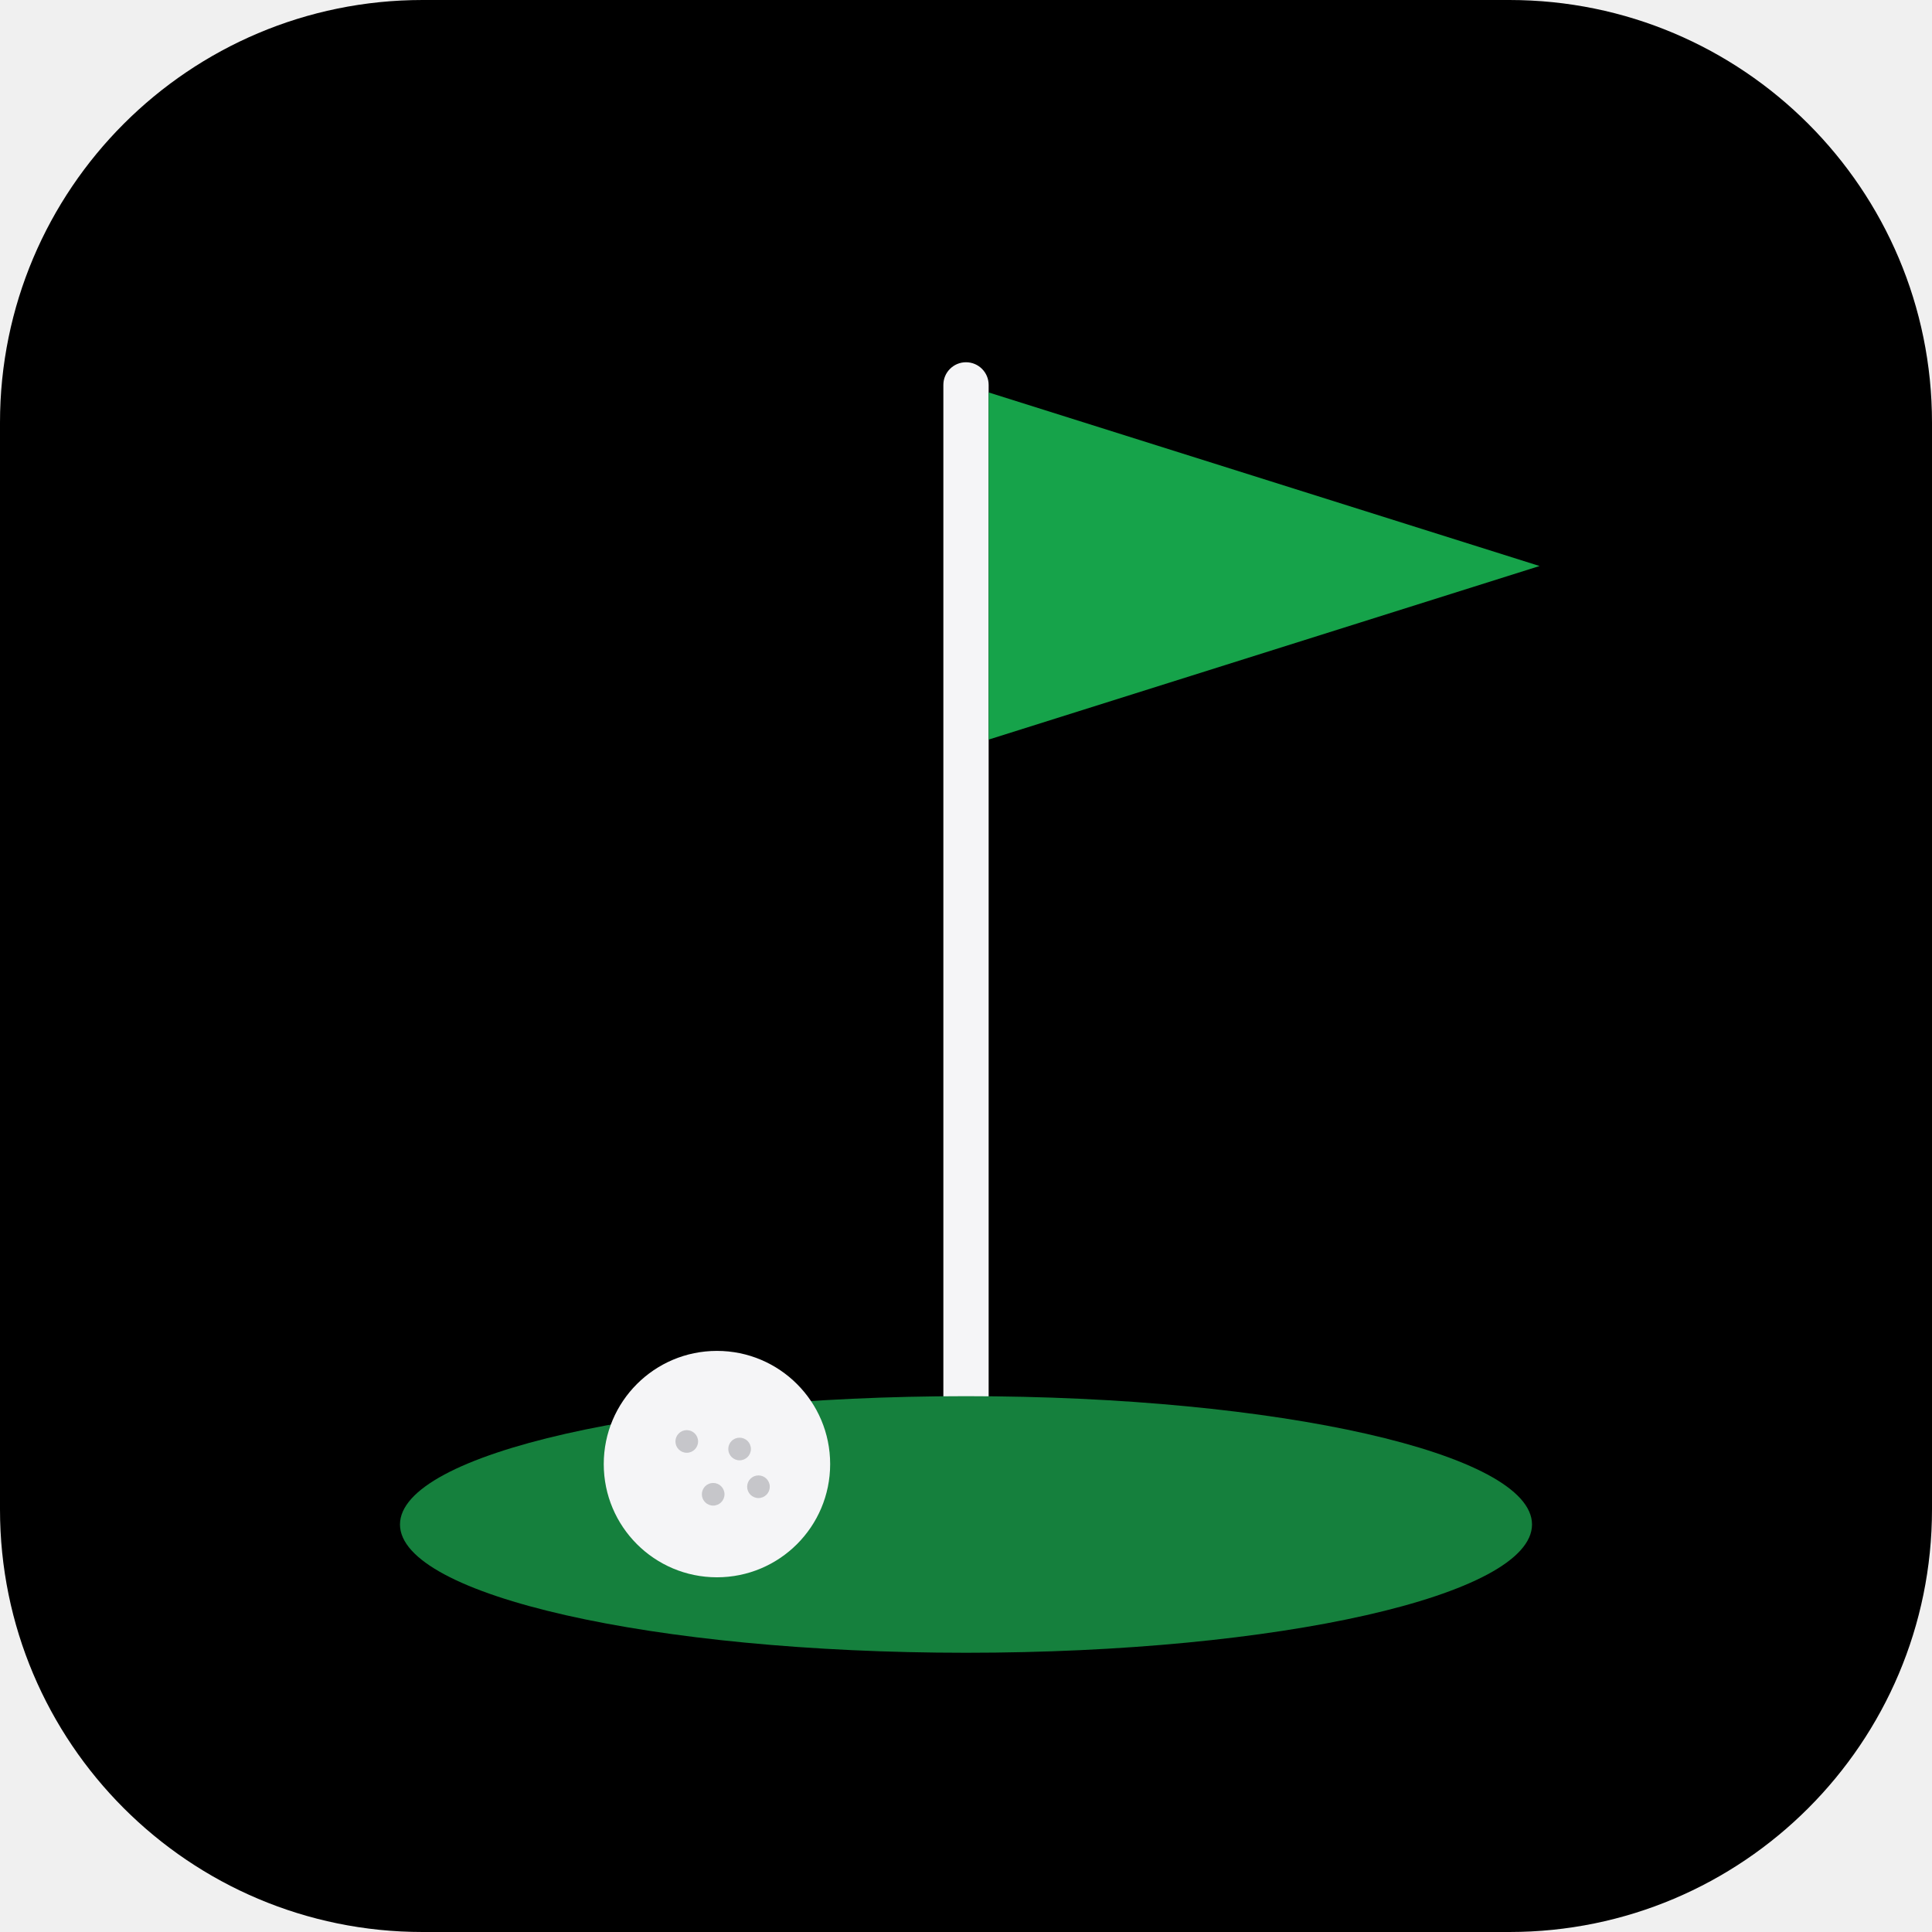
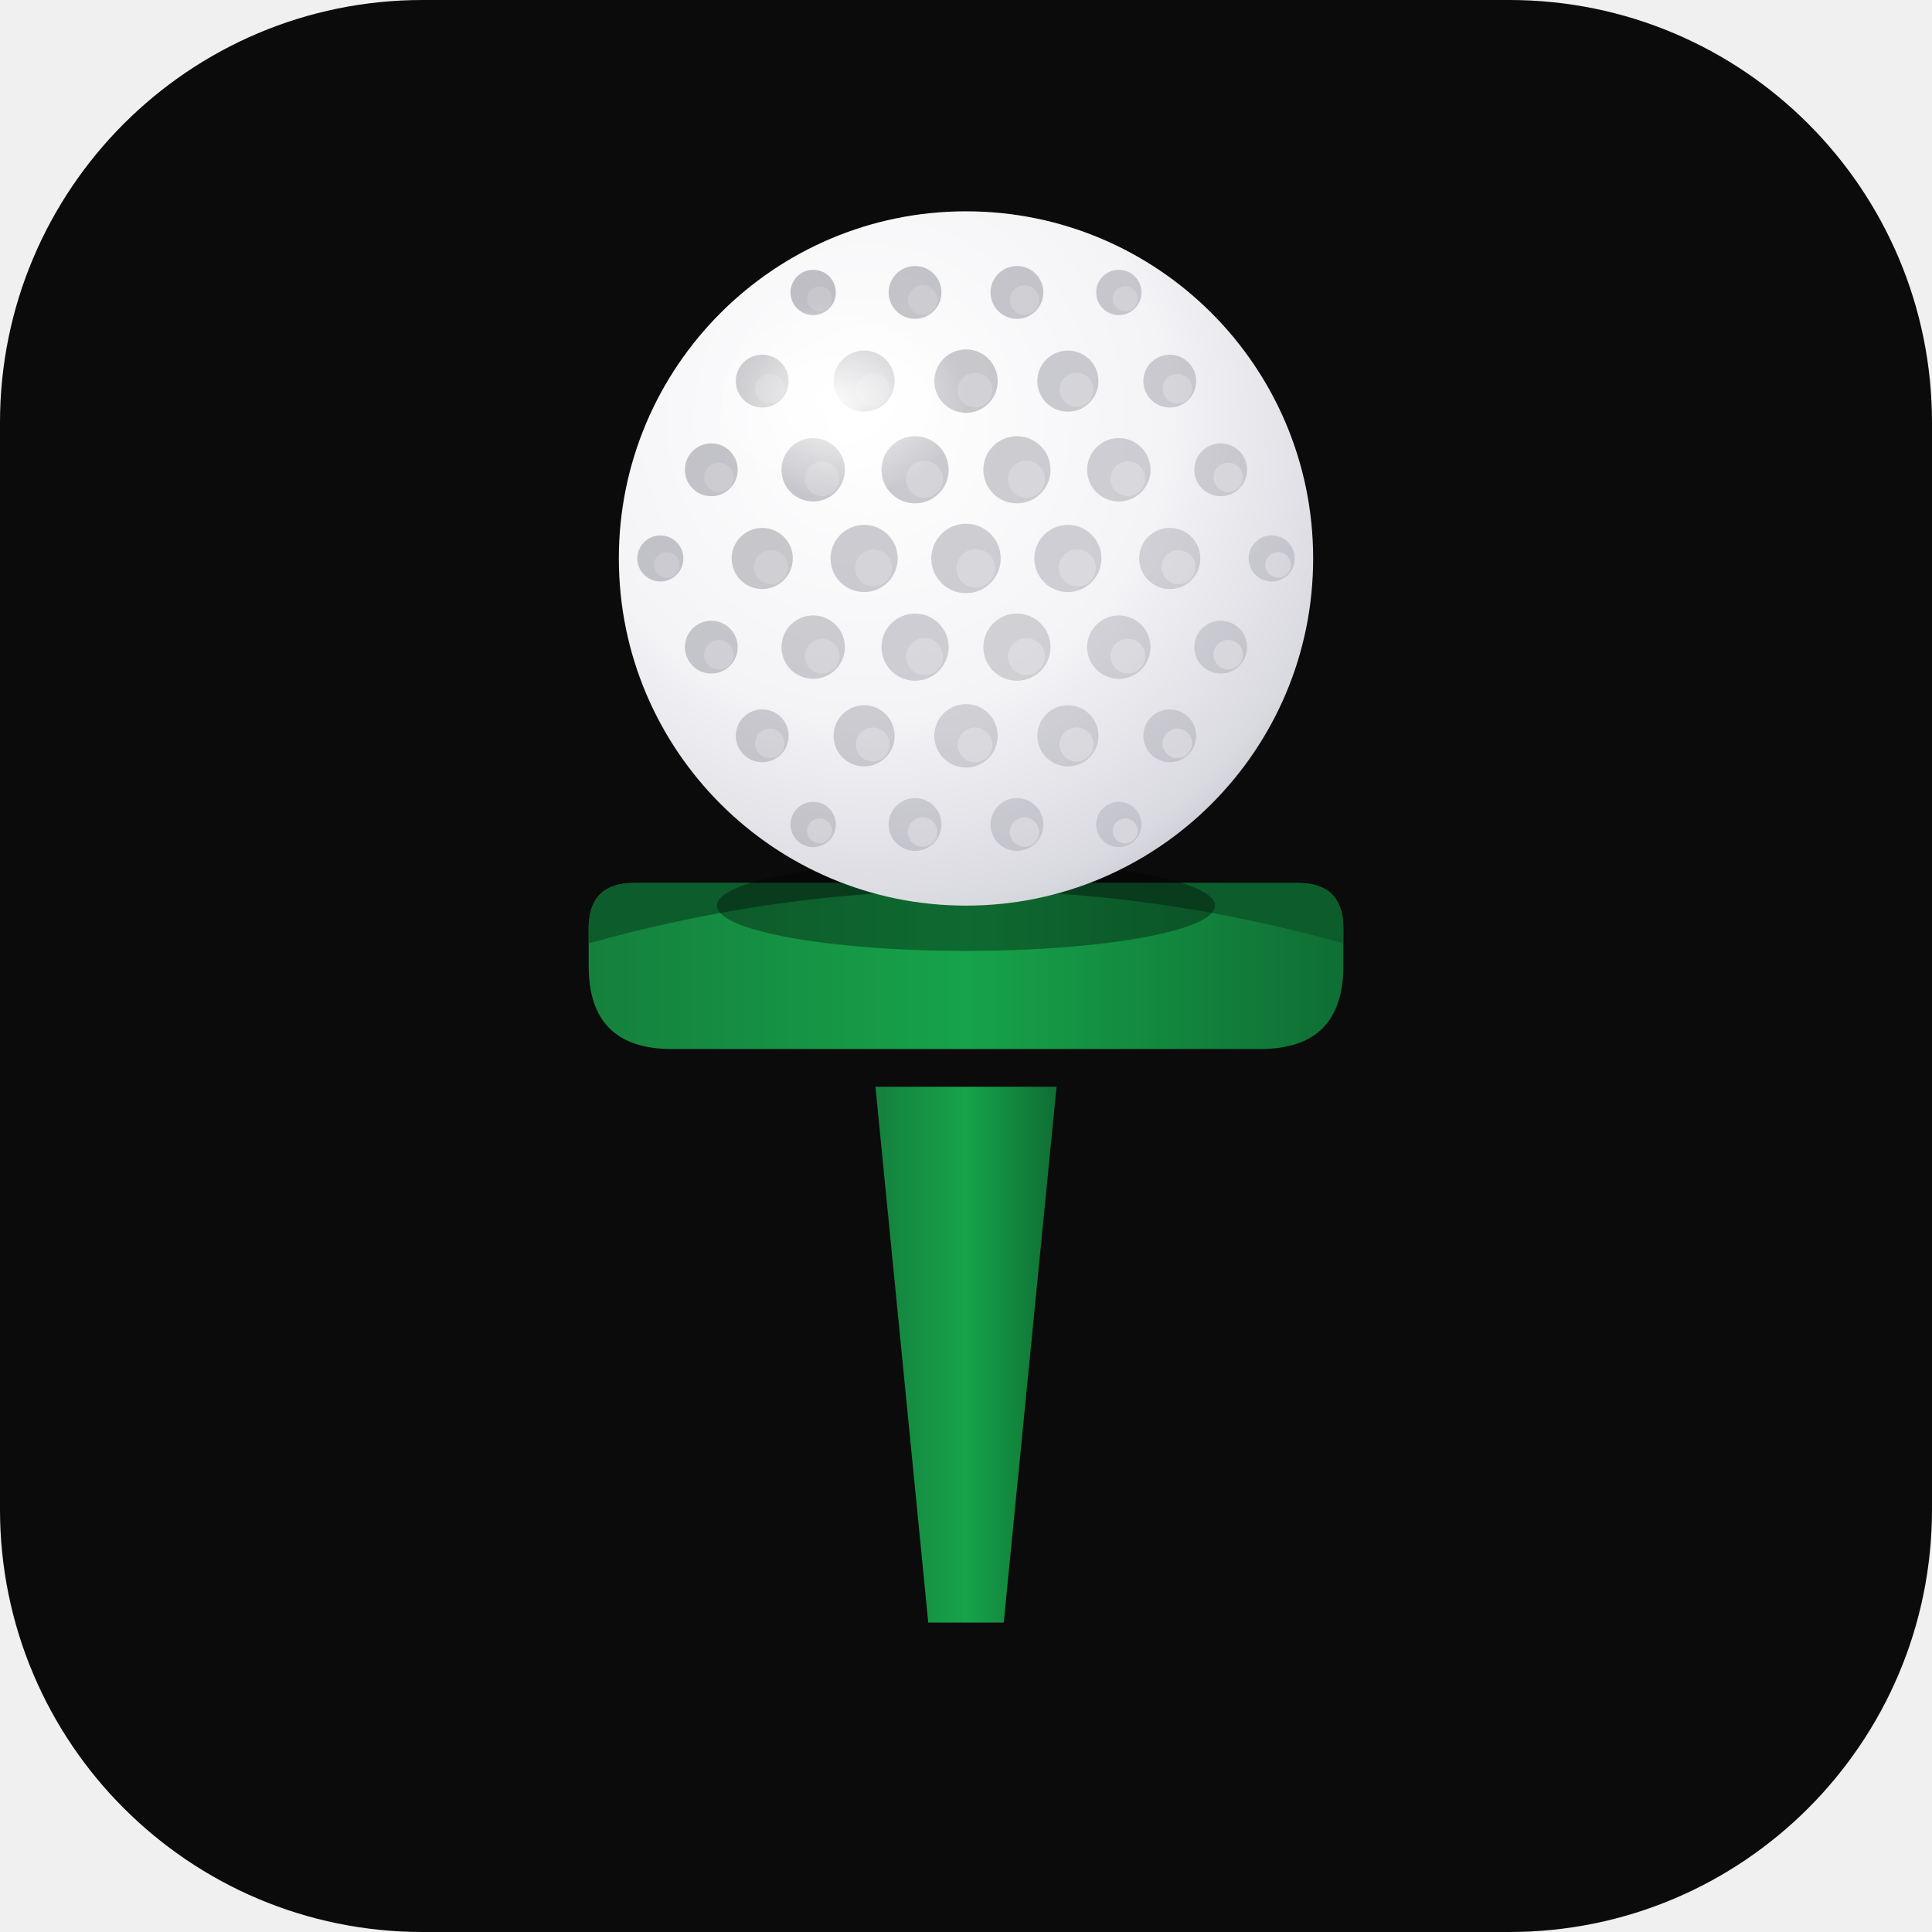
- <svg xmlns="http://www.w3.org/2000/svg" viewBox="0 0 512 512" role="img" aria-label="TOPgolf">
-   <rect width="512" height="512" rx="112" fill="#000000" />
-   <rect x="250" y="96" width="12" height="300" rx="6" fill="#f5f5f7" />
-   <path d="M262 104 L408 150 L262 196 Z" fill="#16a34a" />
-   <ellipse cx="256" cy="404" rx="150" ry="34" fill="#15803d" />
-   <circle cx="190" cy="388" r="30" fill="#f5f5f7" />
-   <circle cx="182" cy="382" r="3" fill="#c6c6ca" />
-   <circle cx="196" cy="384" r="3" fill="#c6c6ca" />
-   <circle cx="189" cy="396" r="3" fill="#c6c6ca" />
-   <circle cx="201" cy="394" r="3" fill="#c6c6ca" />
+ <svg xmlns="http://www.w3.org/2000/svg" viewBox="0 0 512 512" role="img" aria-label="TOPgolfer">
+   <defs>
+     <radialGradient id="ball" cx="0.36" cy="0.30" r="0.95">
+       <stop offset="0" stop-color="#ffffff" />
+       <stop offset="0.45" stop-color="#f4f4f7" />
+       <stop offset="0.75" stop-color="#d9d9e0" />
+       <stop offset="0.92" stop-color="#b3b3bf" />
+       <stop offset="1" stop-color="#9a9aa6" />
+     </radialGradient>
+     <radialGradient id="glow" cx="0.5" cy="0.5" r="0.5">
+       <stop offset="0" stop-color="#ffffff" stop-opacity="0.9" />
+       <stop offset="1" stop-color="#ffffff" stop-opacity="0" />
+     </radialGradient>
+     <linearGradient id="tee" x1="0" y1="0" x2="1" y2="0">
+       <stop offset="0" stop-color="#15803d" />
+       <stop offset="0.5" stop-color="#16a34a" />
+       <stop offset="1" stop-color="#0f6e34" />
+     </linearGradient>
+     <clipPath id="ballclip">
+       <circle cx="256" cy="148" r="92" />
+     </clipPath>
+   </defs>
+   <rect width="512" height="512" rx="112" fill="#0b0b0b" />
+   <path d="M232 288 L280 288 L266 430 L246 430 Z" fill="url(#tee)" />
+   <path d="M156 246 q0 -12 12 -12 h176 q12 0 12 12 v10 q0 22 -22 22 h-156 q-22 0 -22 -22 Z" fill="url(#tee)" />
+   <path d="M168 234 h176 q12 0 12 12 v4 q-50 -14 -100 -14 t-100 14 v-4 q0 -12 12 -12 Z" fill="#0d5c2c" />
+   <ellipse cx="256" cy="240" rx="66" ry="12" fill="#000000" opacity="0.35" />
+   <circle cx="256" cy="148" r="92" fill="url(#ball)" />
+   <g clip-path="url(#ballclip)">
+     <circle cx="215.5" cy="77.5" r="6.0" fill="#6b6b78" opacity="0.42" />
+     <circle cx="217.2" cy="79.2" r="3.3" fill="#ffffff" opacity="0.14" />
+     <circle cx="242.5" cy="77.5" r="7.0" fill="#6b6b78" opacity="0.39" />
+     <circle cx="244.5" cy="79.5" r="3.9" fill="#ffffff" opacity="0.16" />
+     <circle cx="269.5" cy="77.5" r="7.0" fill="#6b6b78" opacity="0.37" />
+     <circle cx="271.5" cy="79.5" r="3.9" fill="#ffffff" opacity="0.18" />
+     <circle cx="296.5" cy="77.5" r="6.0" fill="#6b6b78" opacity="0.34" />
+     <circle cx="298.2" cy="79.2" r="3.3" fill="#ffffff" opacity="0.20" />
+     <circle cx="202.0" cy="101.0" r="7.0" fill="#6b6b78" opacity="0.40" />
+     <circle cx="204.0" cy="103.0" r="3.9" fill="#ffffff" opacity="0.15" />
+     <circle cx="229.0" cy="101.0" r="8.1" fill="#6b6b78" opacity="0.38" />
+     <circle cx="231.3" cy="103.3" r="4.5" fill="#ffffff" opacity="0.17" />
+     <circle cx="256.0" cy="101.0" r="8.4" fill="#6b6b78" opacity="0.36" />
+     <circle cx="258.4" cy="103.4" r="4.6" fill="#ffffff" opacity="0.19" />
+     <circle cx="283.0" cy="101.0" r="8.1" fill="#6b6b78" opacity="0.33" />
+     <circle cx="285.3" cy="103.3" r="4.5" fill="#ffffff" opacity="0.21" />
+     <circle cx="310.0" cy="101.0" r="7.0" fill="#6b6b78" opacity="0.31" />
+     <circle cx="312.0" cy="103.0" r="3.9" fill="#ffffff" opacity="0.23" />
+     <circle cx="188.5" cy="124.5" r="7.0" fill="#6b6b78" opacity="0.39" />
+     <circle cx="190.5" cy="126.5" r="3.9" fill="#ffffff" opacity="0.16" />
+     <circle cx="215.5" cy="124.5" r="8.4" fill="#6b6b78" opacity="0.37" />
+     <circle cx="217.9" cy="126.9" r="4.6" fill="#ffffff" opacity="0.18" />
+     <circle cx="242.5" cy="124.5" r="8.9" fill="#6b6b78" opacity="0.35" />
+     <circle cx="245.0" cy="127.0" r="4.9" fill="#ffffff" opacity="0.20" />
+     <circle cx="269.5" cy="124.5" r="8.9" fill="#6b6b78" opacity="0.32" />
+     <circle cx="272.0" cy="127.0" r="4.9" fill="#ffffff" opacity="0.22" />
+     <circle cx="296.5" cy="124.5" r="8.4" fill="#6b6b78" opacity="0.30" />
+     <circle cx="298.9" cy="126.9" r="4.6" fill="#ffffff" opacity="0.24" />
+     <circle cx="323.5" cy="124.5" r="7.0" fill="#6b6b78" opacity="0.27" />
+     <circle cx="325.5" cy="126.5" r="3.9" fill="#ffffff" opacity="0.26" />
+     <circle cx="175.0" cy="148.0" r="6.1" fill="#6b6b78" opacity="0.38" />
+     <circle cx="176.7" cy="149.7" r="3.4" fill="#ffffff" opacity="0.16" />
+     <circle cx="202.0" cy="148.0" r="8.1" fill="#6b6b78" opacity="0.36" />
+     <circle cx="204.3" cy="150.3" r="4.5" fill="#ffffff" opacity="0.18" />
+     <circle cx="229.0" cy="148.0" r="8.9" fill="#6b6b78" opacity="0.33" />
+     <circle cx="231.5" cy="150.5" r="4.9" fill="#ffffff" opacity="0.20" />
+     <circle cx="256.0" cy="148.0" r="9.2" fill="#6b6b78" opacity="0.31" />
+     <circle cx="258.6" cy="150.6" r="5.1" fill="#ffffff" opacity="0.23" />
+     <circle cx="283.0" cy="148.0" r="8.9" fill="#6b6b78" opacity="0.29" />
+     <circle cx="285.5" cy="150.5" r="4.9" fill="#ffffff" opacity="0.25" />
+     <circle cx="310.0" cy="148.0" r="8.1" fill="#6b6b78" opacity="0.26" />
+     <circle cx="312.3" cy="150.3" r="4.5" fill="#ffffff" opacity="0.27" />
+     <circle cx="337.0" cy="148.0" r="6.1" fill="#6b6b78" opacity="0.24" />
+     <circle cx="338.7" cy="149.7" r="3.4" fill="#ffffff" opacity="0.29" />
+     <circle cx="188.5" cy="171.5" r="7.0" fill="#6b6b78" opacity="0.35" />
+     <circle cx="190.5" cy="173.5" r="3.9" fill="#ffffff" opacity="0.19" />
+     <circle cx="215.5" cy="171.5" r="8.4" fill="#6b6b78" opacity="0.32" />
+     <circle cx="217.9" cy="173.9" r="4.6" fill="#ffffff" opacity="0.21" />
+     <circle cx="242.5" cy="171.5" r="8.9" fill="#6b6b78" opacity="0.30" />
+     <circle cx="245.0" cy="174.0" r="4.9" fill="#ffffff" opacity="0.23" />
+     <circle cx="269.5" cy="171.5" r="8.9" fill="#6b6b78" opacity="0.27" />
+     <circle cx="272.0" cy="174.0" r="4.9" fill="#ffffff" opacity="0.25" />
+     <circle cx="296.5" cy="171.5" r="8.4" fill="#6b6b78" opacity="0.25" />
+     <circle cx="298.9" cy="173.9" r="4.6" fill="#ffffff" opacity="0.27" />
+     <circle cx="323.5" cy="171.5" r="7.0" fill="#6b6b78" opacity="0.23" />
+     <circle cx="325.5" cy="173.5" r="3.9" fill="#ffffff" opacity="0.29" />
+     <circle cx="202.0" cy="195.0" r="7.0" fill="#6b6b78" opacity="0.31" />
+     <circle cx="204.0" cy="197.0" r="3.9" fill="#ffffff" opacity="0.22" />
+     <circle cx="229.0" cy="195.0" r="8.1" fill="#6b6b78" opacity="0.29" />
+     <circle cx="231.3" cy="197.3" r="4.5" fill="#ffffff" opacity="0.24" />
+     <circle cx="256.0" cy="195.0" r="8.4" fill="#6b6b78" opacity="0.26" />
+     <circle cx="258.4" cy="197.4" r="4.6" fill="#ffffff" opacity="0.26" />
+     <circle cx="283.0" cy="195.0" r="8.1" fill="#6b6b78" opacity="0.24" />
+     <circle cx="285.3" cy="197.3" r="4.5" fill="#ffffff" opacity="0.28" />
+     <circle cx="310.0" cy="195.0" r="7.0" fill="#6b6b78" opacity="0.22" />
+     <circle cx="312.0" cy="197.0" r="3.9" fill="#ffffff" opacity="0.30" />
+     <circle cx="215.5" cy="218.5" r="6.0" fill="#6b6b78" opacity="0.28" />
+     <circle cx="217.2" cy="220.2" r="3.3" fill="#ffffff" opacity="0.25" />
+     <circle cx="242.5" cy="218.5" r="7.0" fill="#6b6b78" opacity="0.25" />
+     <circle cx="244.5" cy="220.5" r="3.9" fill="#ffffff" opacity="0.27" />
+     <circle cx="269.5" cy="218.5" r="7.0" fill="#6b6b78" opacity="0.23" />
+     <circle cx="271.5" cy="220.5" r="3.9" fill="#ffffff" opacity="0.29" />
+     <circle cx="296.5" cy="218.5" r="6.0" fill="#6b6b78" opacity="0.20" />
+     <circle cx="298.2" cy="220.2" r="3.3" fill="#ffffff" opacity="0.31" />
+   </g>
+   <ellipse cx="222" cy="106" rx="34" ry="26" fill="url(#glow)" />
</svg>
